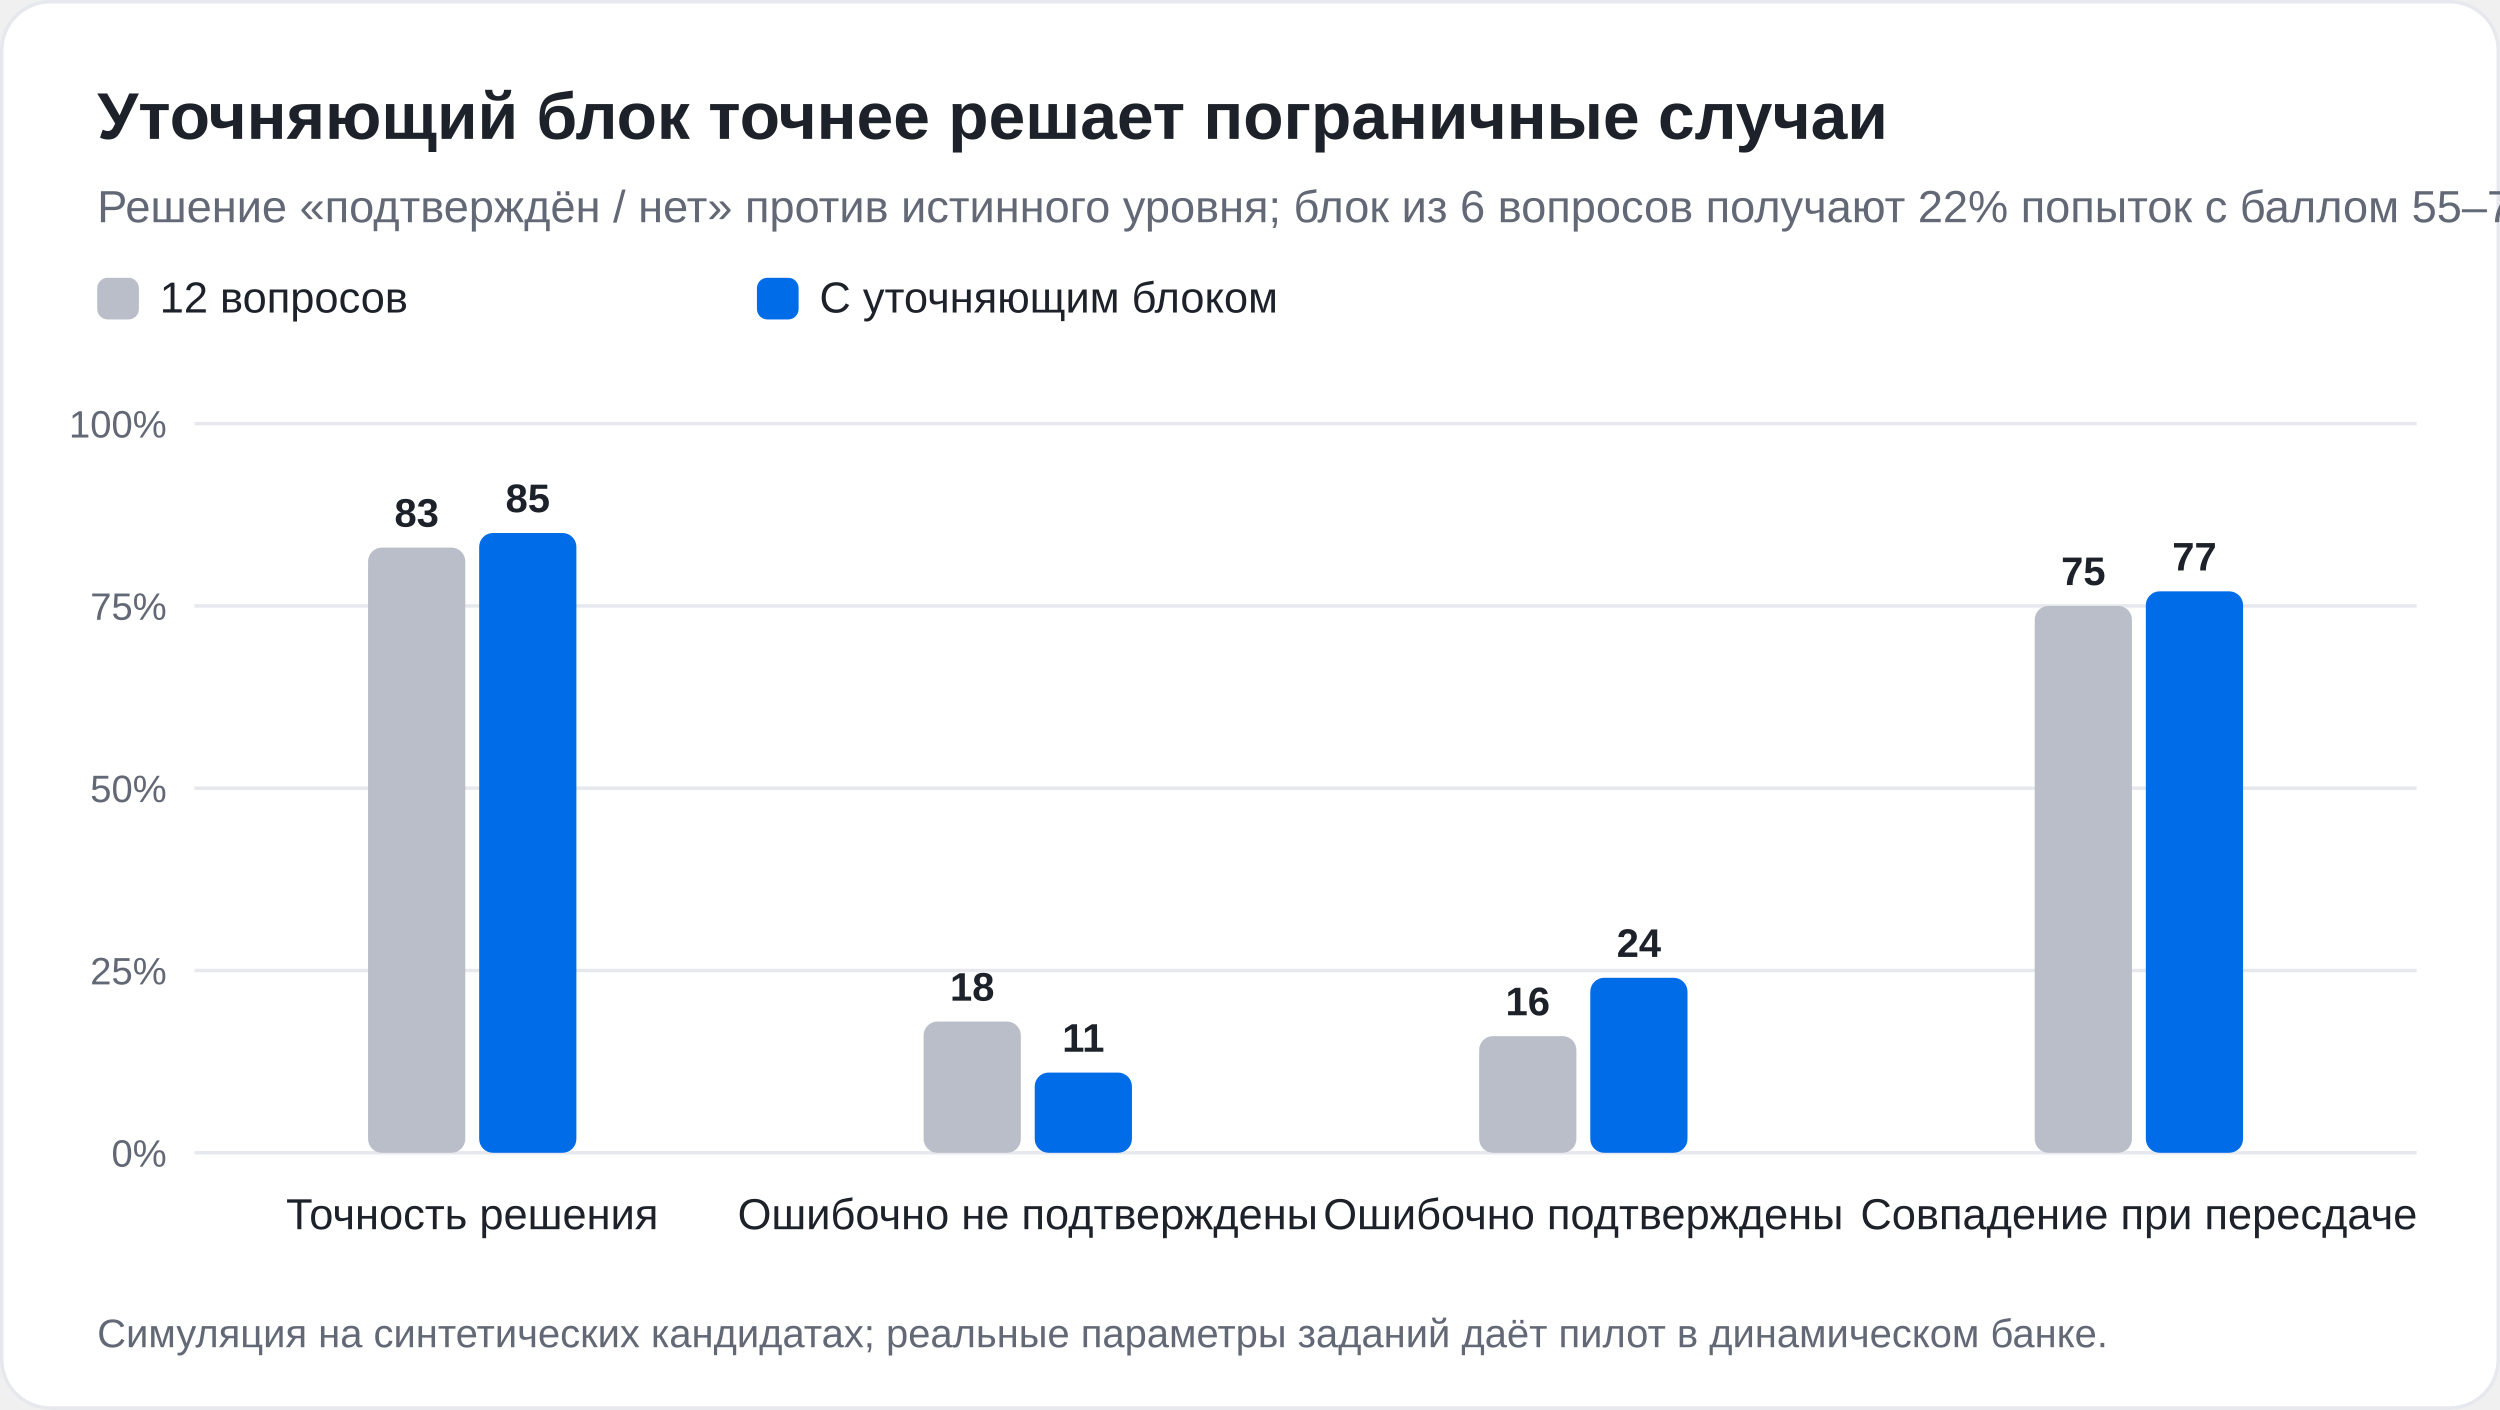
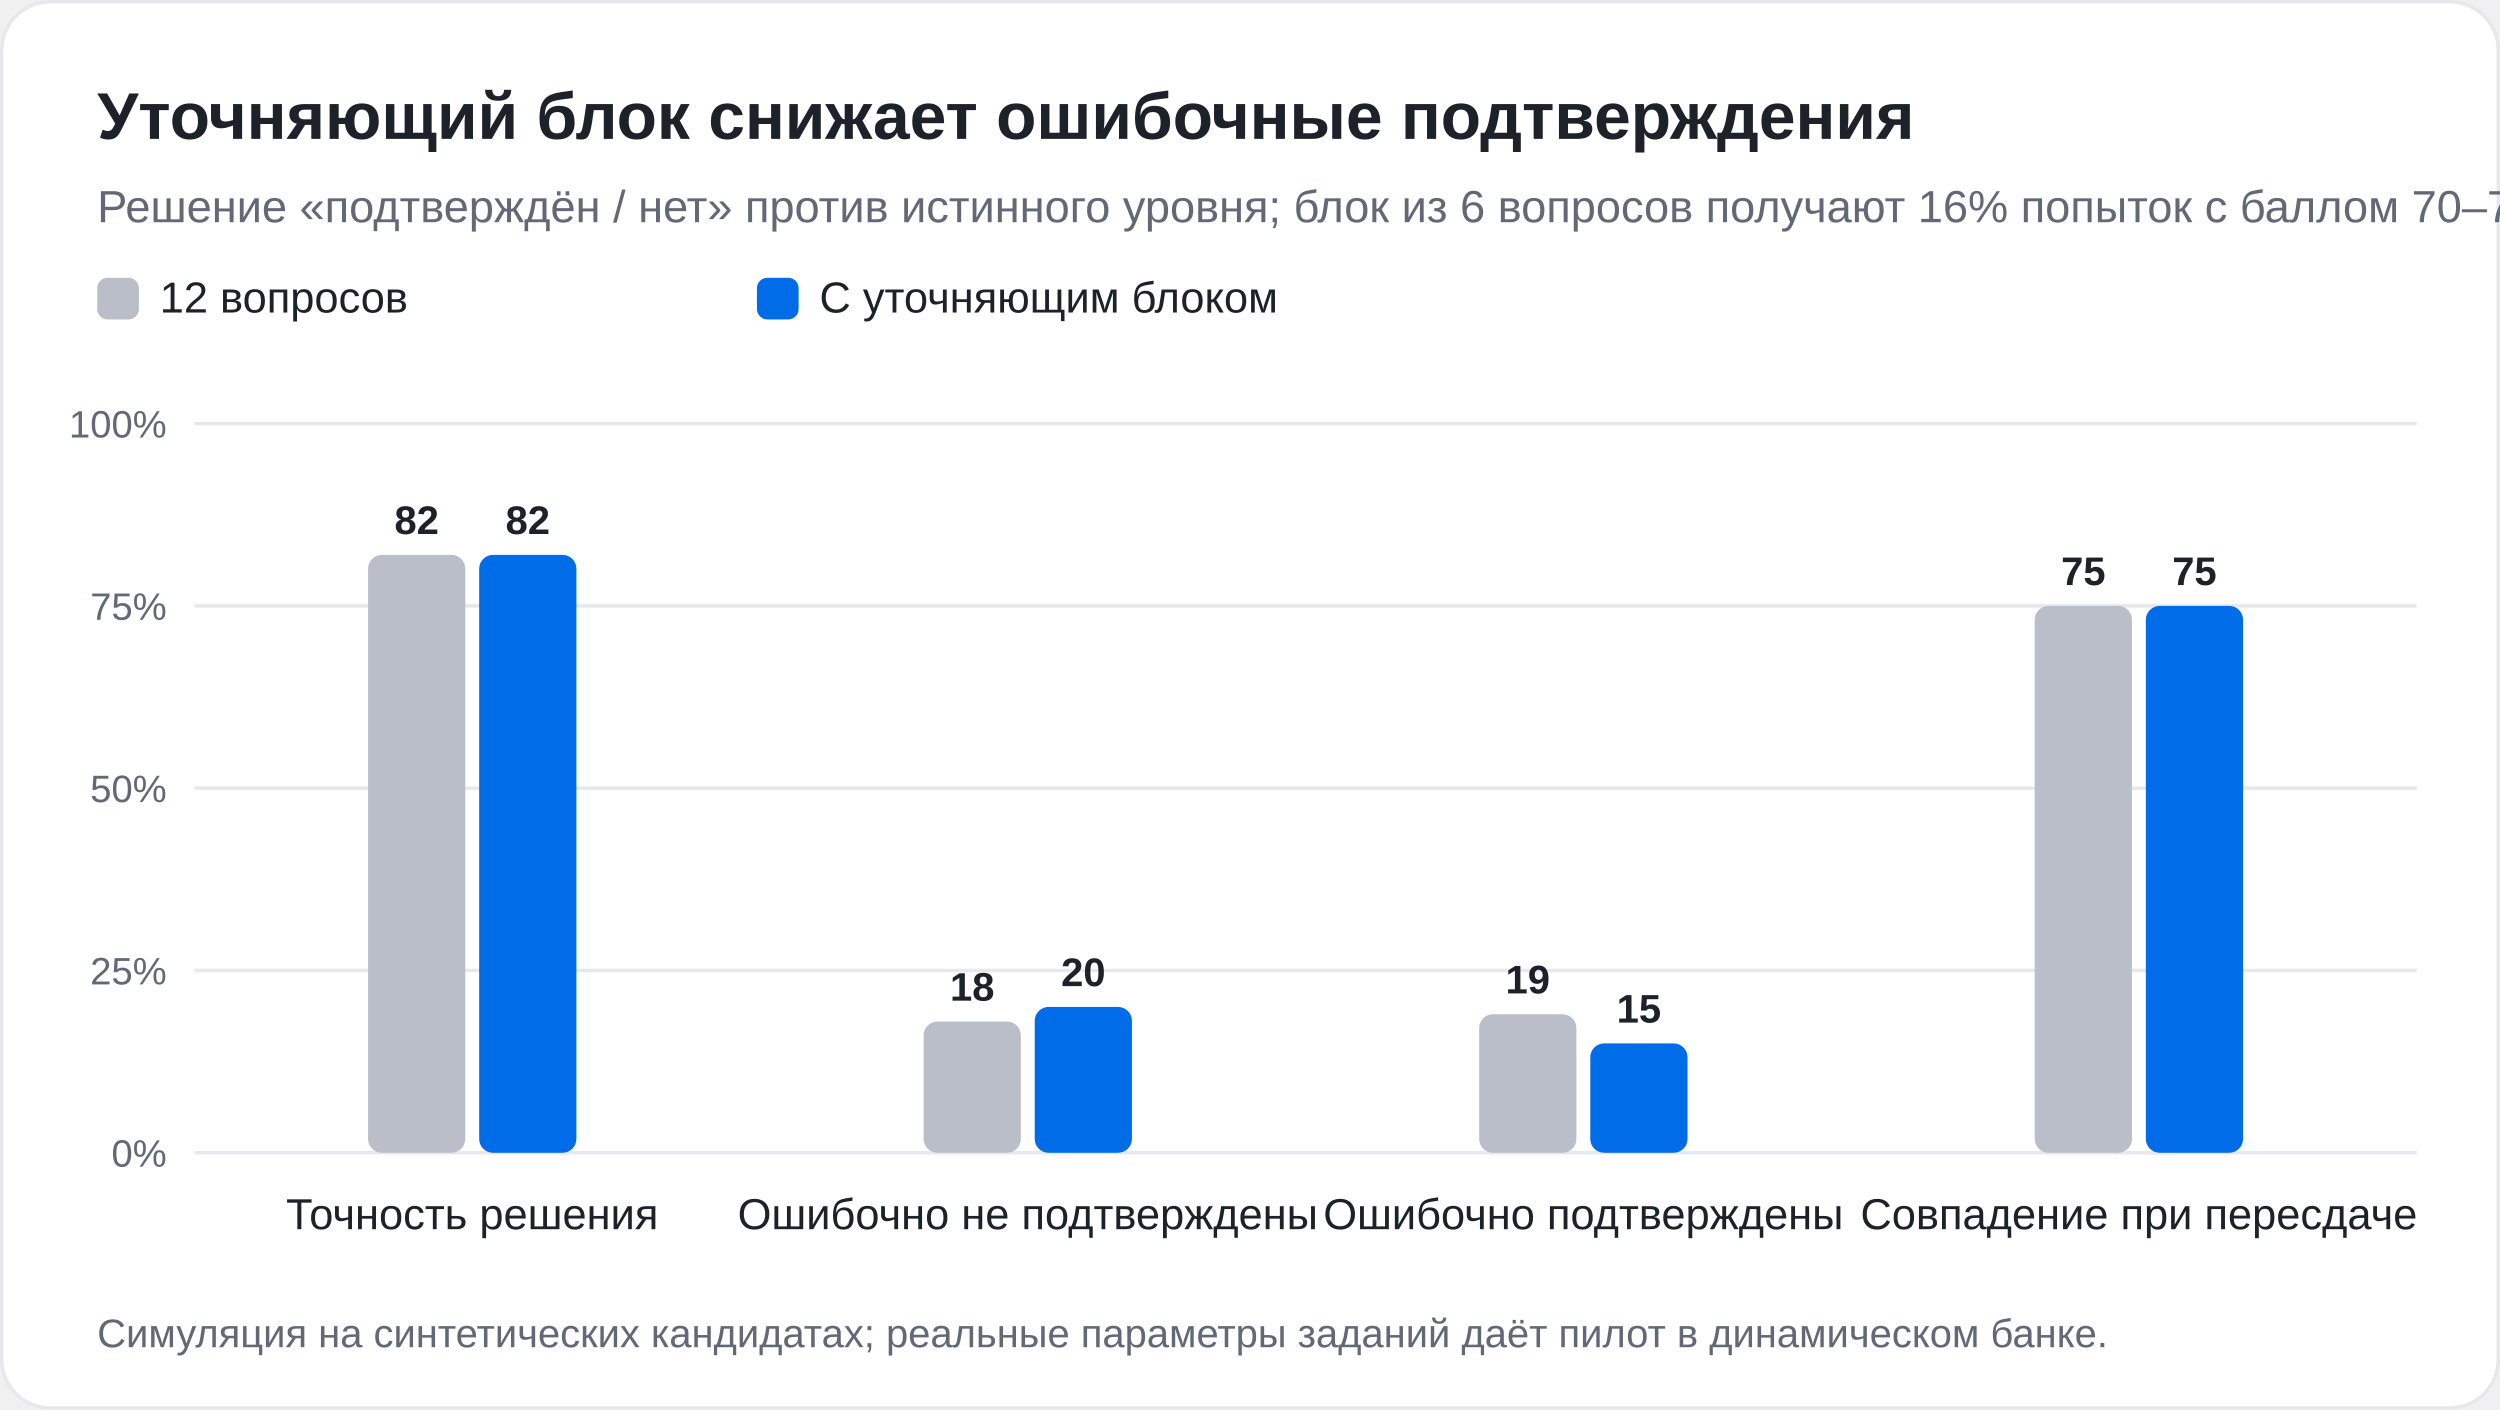
- <svg xmlns="http://www.w3.org/2000/svg" width="720" height="406" viewBox="0 0 720 406" font-family="Manrope, 'Segoe UI', Arial, sans-serif" role="img" aria-label="Уточняющий блок точнее решает пограничные случаи">
+ <svg xmlns="http://www.w3.org/2000/svg" width="720" height="406" viewBox="0 0 720 406" font-family="Manrope, 'Segoe UI', Arial, sans-serif" role="img" aria-label="Уточняющий блок снижает ошибочные подтверждения">
  <rect x="0.5" y="0.5" width="719" height="405" rx="14" fill="#fff" stroke="#e6e8ee" />
-   <text x="28" y="40" font-size="19" font-weight="700" fill="#1d2129">Уточняющий блок точнее решает пограничные случаи</text>
-   <text x="28" y="64" font-size="13" fill="#626875">Решение «подтверждён / нет» против истинного уровня; блок из 6 вопросов получают 22% попыток с баллом 55–74</text>
+   <text x="28" y="40" font-size="19" font-weight="700" fill="#1d2129">Уточняющий блок снижает ошибочные подтверждения</text>
+   <text x="28" y="64" font-size="13" fill="#626875">Решение «подтверждён / нет» против истинного уровня; блок из 6 вопросов получают 16% попыток с баллом 70–79 (9 из 12)</text>
  <rect x="28" y="80" width="12" height="12" rx="3" fill="#b9bec9" />
  <text x="46" y="90" font-size="12.5" fill="#1d2129">12 вопросов</text>
  <rect x="218" y="80" width="12" height="12" rx="3" fill="#006ce8" />
  <text x="236" y="90" font-size="12.5" fill="#1d2129">С уточняющим блоком</text>
  <line x1="56" x2="696" y1="332" y2="332" stroke="#e6e8ee" />
  <text x="48" y="336" font-size="11" text-anchor="end" fill="#626875">0%</text>
  <line x1="56" x2="696" y1="279.5" y2="279.5" stroke="#e6e8ee" />
  <text x="48" y="283.5" font-size="11" text-anchor="end" fill="#626875">25%</text>
  <line x1="56" x2="696" y1="227" y2="227" stroke="#e6e8ee" />
  <text x="48" y="231" font-size="11" text-anchor="end" fill="#626875">50%</text>
  <line x1="56" x2="696" y1="174.5" y2="174.5" stroke="#e6e8ee" />
  <text x="48" y="178.5" font-size="11" text-anchor="end" fill="#626875">75%</text>
  <line x1="56" x2="696" y1="122" y2="122" stroke="#e6e8ee" />
  <text x="48" y="126" font-size="11" text-anchor="end" fill="#626875">100%</text>
-   <rect x="106.0" y="157.7" width="28" height="174.3" rx="4" fill="#b9bec9" />
-   <text x="120.0" y="151.7" font-size="11.5" font-weight="600" text-anchor="middle" fill="#1d2129">83</text>
-   <rect x="138.0" y="153.5" width="28" height="178.5" rx="4" fill="#006ce8" />
-   <text x="152.0" y="147.5" font-size="11.5" font-weight="600" text-anchor="middle" fill="#1d2129">85</text>
+   <rect x="106.0" y="159.8" width="28" height="172.2" rx="4" fill="#b9bec9" />
+   <text x="120.0" y="153.8" font-size="11.5" font-weight="600" text-anchor="middle" fill="#1d2129">82</text>
+   <rect x="138.0" y="159.8" width="28" height="172.2" rx="4" fill="#006ce8" />
+   <text x="152.0" y="153.8" font-size="11.5" font-weight="600" text-anchor="middle" fill="#1d2129">82</text>
  <text x="136.0" y="354" font-size="12.5" text-anchor="middle" fill="#1d2129">Точность решения</text>
  <rect x="266.0" y="294.2" width="28" height="37.8" rx="4" fill="#b9bec9" />
  <text x="280.0" y="288.2" font-size="11.5" font-weight="600" text-anchor="middle" fill="#1d2129">18</text>
-   <rect x="298.0" y="308.9" width="28" height="23.1" rx="4" fill="#006ce8" />
-   <text x="312.0" y="302.9" font-size="11.5" font-weight="600" text-anchor="middle" fill="#1d2129">11</text>
+   <rect x="298.0" y="290.0" width="28" height="42.0" rx="4" fill="#006ce8" />
+   <text x="312.0" y="284.0" font-size="11.5" font-weight="600" text-anchor="middle" fill="#1d2129">20</text>
  <text x="296.0" y="354" font-size="12.5" text-anchor="middle" fill="#1d2129">Ошибочно не подтверждены</text>
-   <rect x="426.0" y="298.4" width="28" height="33.6" rx="4" fill="#b9bec9" />
-   <text x="440.0" y="292.4" font-size="11.5" font-weight="600" text-anchor="middle" fill="#1d2129">16</text>
-   <rect x="458.0" y="281.6" width="28" height="50.4" rx="4" fill="#006ce8" />
-   <text x="472.0" y="275.6" font-size="11.5" font-weight="600" text-anchor="middle" fill="#1d2129">24</text>
+   <rect x="426.0" y="292.1" width="28" height="39.9" rx="4" fill="#b9bec9" />
+   <text x="440.0" y="286.1" font-size="11.5" font-weight="600" text-anchor="middle" fill="#1d2129">19</text>
+   <rect x="458.0" y="300.5" width="28" height="31.5" rx="4" fill="#006ce8" />
+   <text x="472.0" y="294.5" font-size="11.5" font-weight="600" text-anchor="middle" fill="#1d2129">15</text>
  <text x="456.0" y="354" font-size="12.5" text-anchor="middle" fill="#1d2129">Ошибочно подтверждены</text>
  <rect x="586.0" y="174.5" width="28" height="157.5" rx="4" fill="#b9bec9" />
  <text x="600.0" y="168.5" font-size="11.5" font-weight="600" text-anchor="middle" fill="#1d2129">75</text>
-   <rect x="618.0" y="170.3" width="28" height="161.7" rx="4" fill="#006ce8" />
-   <text x="632.0" y="164.3" font-size="11.5" font-weight="600" text-anchor="middle" fill="#1d2129">77</text>
+   <rect x="618.0" y="174.5" width="28" height="157.5" rx="4" fill="#006ce8" />
+   <text x="632.0" y="168.5" font-size="11.5" font-weight="600" text-anchor="middle" fill="#1d2129">75</text>
  <text x="616.0" y="354" font-size="12.5" text-anchor="middle" fill="#1d2129">Совпадение при пересдаче</text>
  <text x="28" y="388" font-size="11.5" fill="#626875">Симуляция на синтетических кандидатах; реальные параметры заданий даёт пилот в динамическом банке.</text>
</svg>
